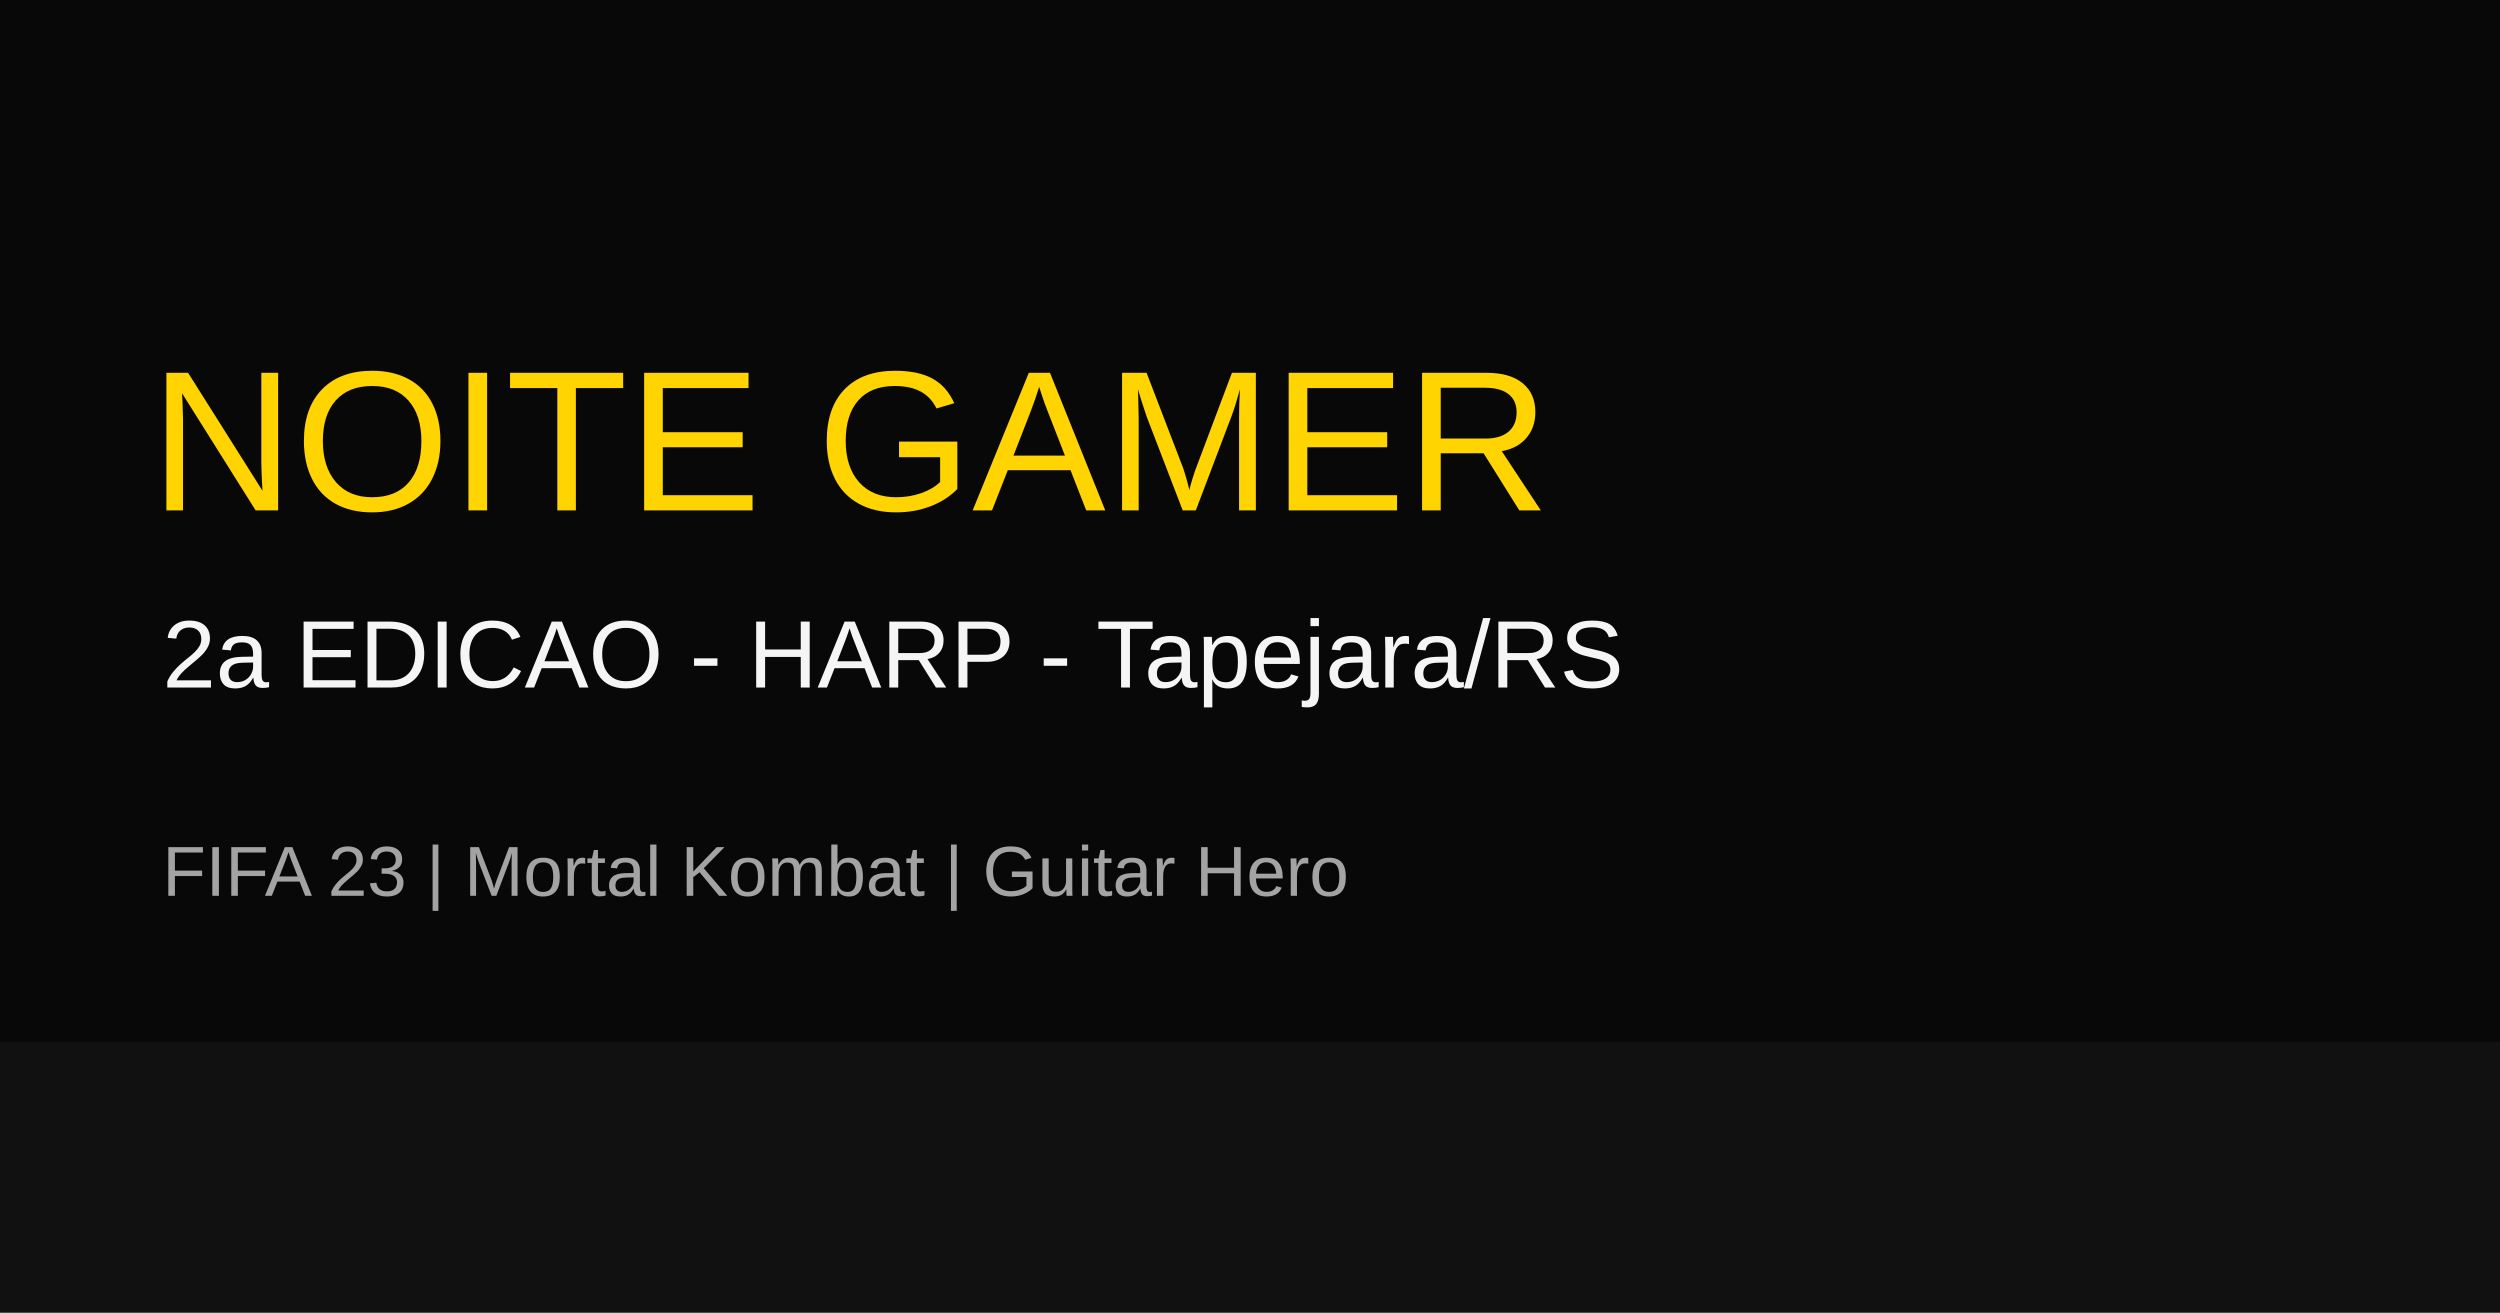
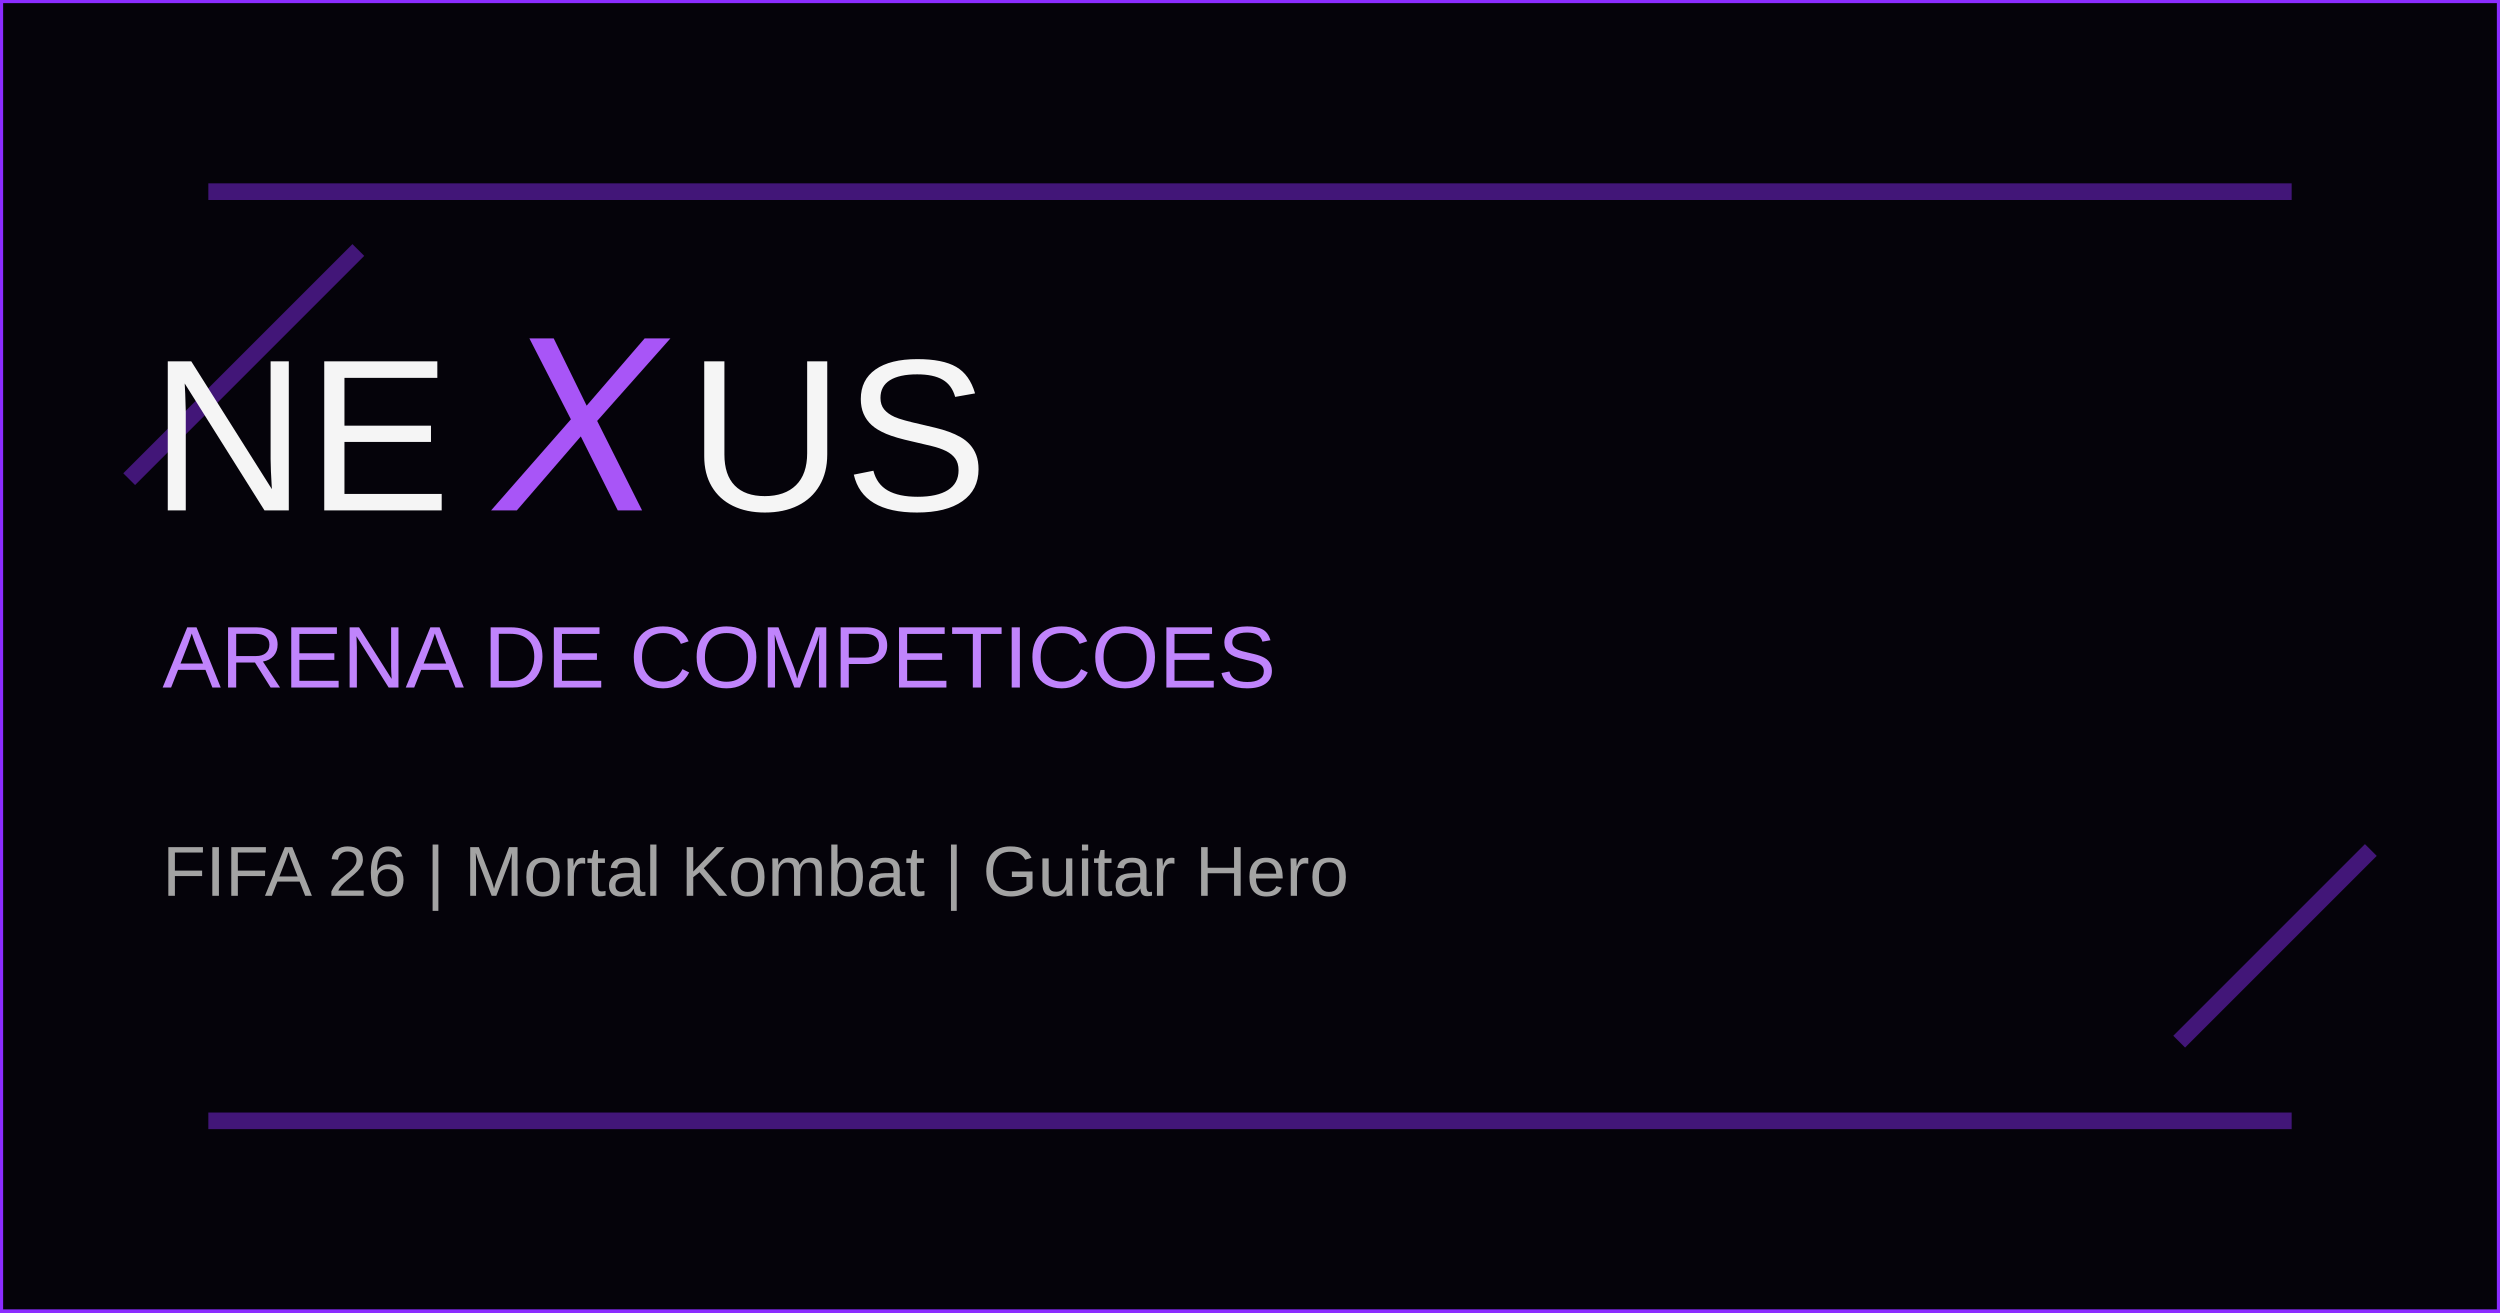
<svg xmlns="http://www.w3.org/2000/svg" viewBox="0 0 1200 630">
-   <rect width="1200" height="630" fill="#080808" />
-   <path d="M0 500h1200v130H0z" fill="#111111" />
-   <text x="72" y="245" fill="#FFD400" font-family="Arial Black, Arial" font-size="96">NOITE GAMER</text>
-   <text x="78" y="330" fill="#F5F5F5" font-family="Arial" font-size="46">2a EDICAO - HARP - Tapejara/RS</text>
-   <text x="78" y="430" fill="#A3A3A3" font-family="Arial" font-size="34">FIFA 23 | Mortal Kombat | Guitar Hero</text>
+   <rect width="1200" height="630" fill="#05030A" />
+   <path d="M0 0h1200v630H0z" fill="none" stroke="#8B2CFF" stroke-width="3" />
+   <path d="M100 92h1000M100 538h1000M172 120 62 230M1046 500l92-92" stroke="#8B2CFF" stroke-width="8" opacity=".45" />
+   <text x="72" y="245" fill="#F5F5F5" font-family="Arial Black, Arial" font-size="104">NE</text>
+   <text x="238" y="245" fill="#A855F7" font-family="Arial Black, Arial" font-size="120" font-style="italic">X</text>
+   <text x="330" y="245" fill="#F5F5F5" font-family="Arial Black, Arial" font-size="104">US</text>
+   <text x="78" y="330" fill="#C084FC" font-family="Arial Black, Arial" font-size="42">ARENA DE COMPETICOES</text>
+   <text x="78" y="430" fill="#A3A3A3" font-family="Arial" font-size="34">FIFA 26 | Mortal Kombat | Guitar Hero</text>
</svg>
